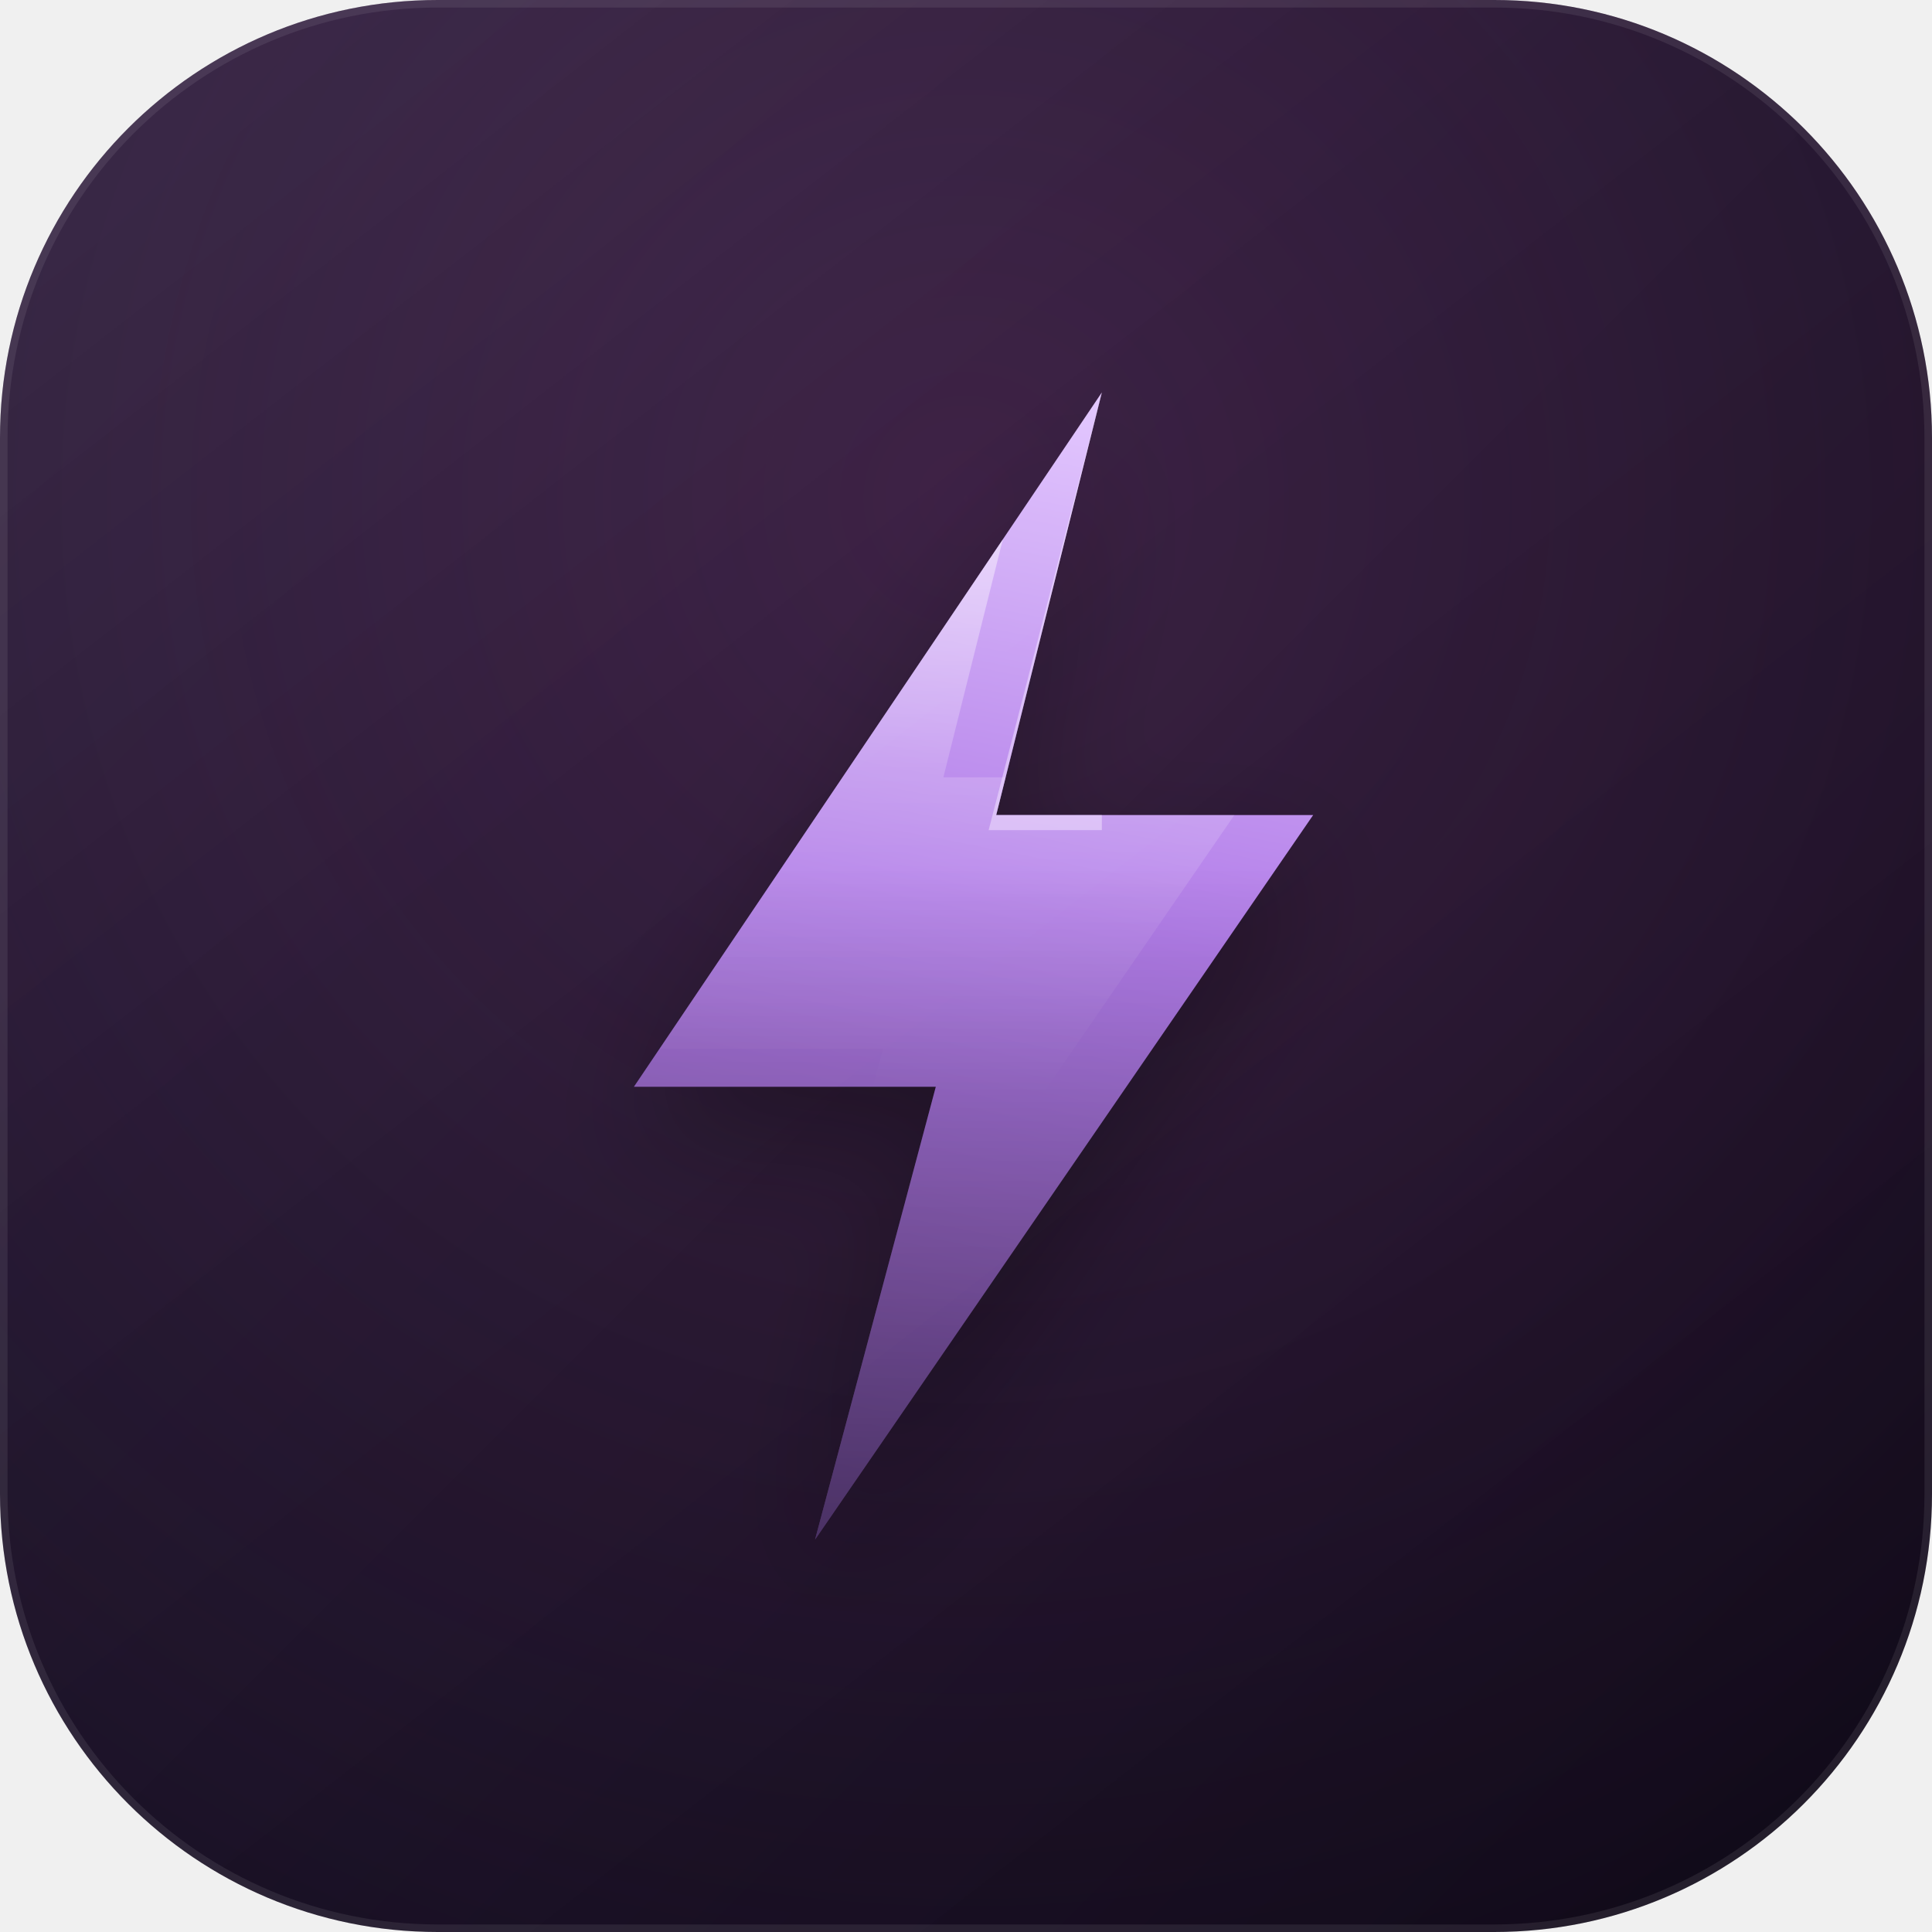
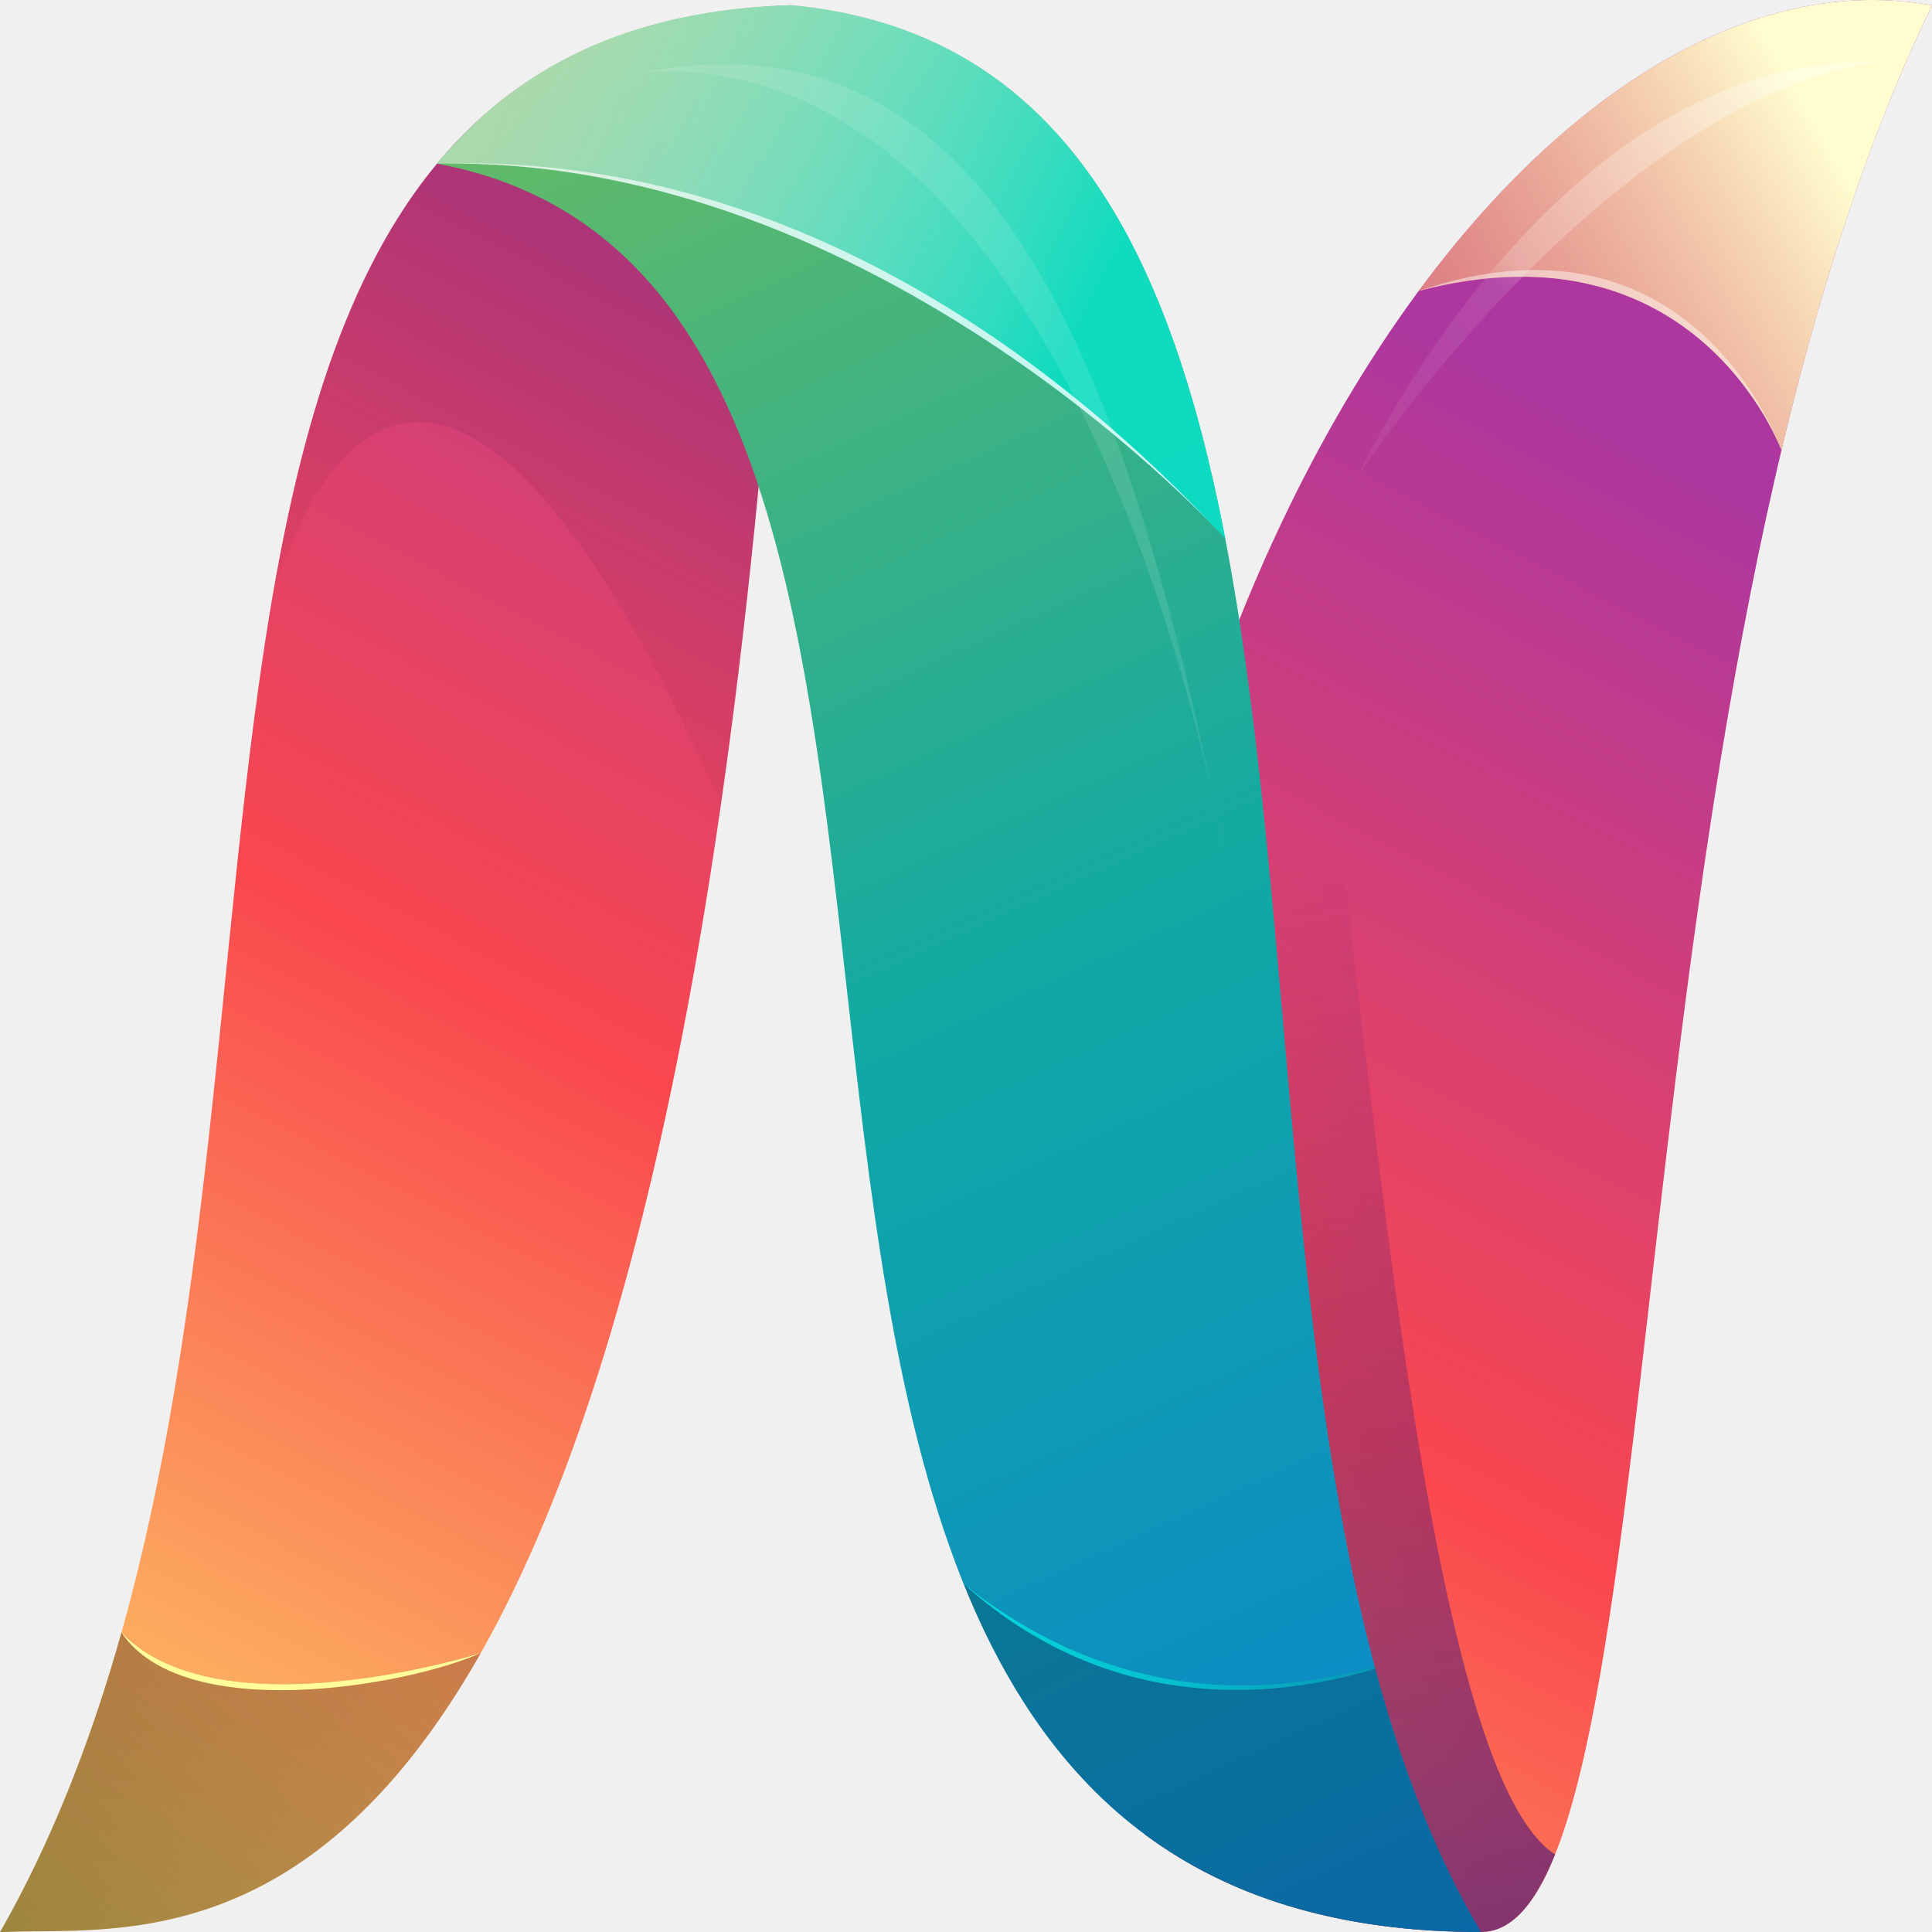
- <svg xmlns="http://www.w3.org/2000/svg" viewBox="0 0 512 512" width="512" height="512" role="img" aria-label="Tuya Local for Homebridge">
+ <svg xmlns="http://www.w3.org/2000/svg" width="320px" height="320px" viewBox="0 0 320 320" fill="none">
  <defs>
-     <filter id="soft" x="-60%" y="-60%" width="220%" height="220%">
-       <feGaussianBlur stdDeviation="12" />
-     </filter>
-     <filter id="soft2" x="-60%" y="-60%" width="220%" height="220%">
-       <feGaussianBlur stdDeviation="16" />
-     </filter>
-     <linearGradient id="tsheen" x1="0" y1="0" x2="0.7" y2="0.9">
-       <stop offset="0" stop-color="#fff" stop-opacity="0.07" />
-       <stop offset="0.45" stop-color="#fff" stop-opacity="0.02" />
-       <stop offset="1" stop-color="#fff" stop-opacity="0" />
+     <linearGradient id="gradient-1" gradientUnits="userSpaceOnUse" x1="119.61" y1="36.855" x2="119.61" y2="381.922" spreadMethod="pad" gradientTransform="matrix(-0.887141, -0.461497, 0.40987, -0.999167, 140.1124, 473.9459)">
+       <stop offset="0" stop-color="rgb(254,216,103)" />
+       <stop offset="0.51" stop-color="rgb(250,71,78)" />
+       <stop offset="1" stop-color="rgb(173,55,159)" />
    </linearGradient>
-     <linearGradient id="lg1" gradientUnits="userSpaceOnUse" x1="292" y1="104" x2="232" y2="408">
-       <stop offset="0" stop-color="#e3c8ff" />
-       <stop offset="0.45" stop-color="#b07ae8" />
-       <stop offset="1" stop-color="#7b4fa6" />
+     <linearGradient id="gradient-3" gradientUnits="userSpaceOnUse" x1="143.989" y1="36.855" x2="143.989" y2="179.9" gradientTransform="matrix(0.887207, 0.461371, -0.426978, 0.821069, 78.22414, -58.96186)">
+       <stop offset="0" stop-color="rgb(0,0,0)" stop-opacity="0.17" />
+       <stop offset="1" stop-color="rgb(0,0,0)" stop-opacity="0.03" />
    </linearGradient>
-     <clipPath id="cp2">
-       <path d="M 292 104 L 168 288 L 248 288 L 216 408 L 348 216 L 264 216 Z" />
-     </clipPath>
-     <linearGradient id="lg3" gradientUnits="userSpaceOnUse" x1="250" y1="110" x2="250" y2="300">
-       <stop offset="0" stop-color="#fff" stop-opacity="0.65" />
-       <stop offset="0.55" stop-color="#fff" stop-opacity="0.18" />
-       <stop offset="1" stop-color="#fff" stop-opacity="0.0" />
+     <linearGradient id="gradient-2" gradientUnits="userSpaceOnUse" x1="91.703" y1="328.267" x2="91.703" y2="381.922" gradientTransform="matrix(-0.601925, -0.798552, 1.256661, -1.089764, -307.908, 812.8852)">
+       <stop offset="0" stop-color="rgb(0,0,0)" stop-opacity="0.38" />
+       <stop offset="1" stop-color="rgb(0,0,0)" stop-opacity="0.2" />
    </linearGradient>
-     <linearGradient id="lg4" gradientUnits="userSpaceOnUse" x1="250" y1="230" x2="250" y2="408">
-       <stop offset="0" stop-color="#000" stop-opacity="0.0" />
-       <stop offset="1" stop-color="#000" stop-opacity="0.4" />
+     <linearGradient id="gradient-8" gradientUnits="userSpaceOnUse" x1="348.688" y1="35.889" x2="348.688" y2="116.548" gradientTransform="matrix(-0.503716, -0.863869, 1.170135, -0.682295, 434.1556, 419.5391)">
+       <stop offset="0" stop-color="rgb(254,171,107)" stop-opacity="0.56" />
+       <stop offset="0.745" stop-color="rgb(255,253,207)" />
+       <stop offset="1" stop-color="rgb(255,253,207)" />
    </linearGradient>
-     <linearGradient id="lg5" gradientUnits="userSpaceOnUse" x1="0" y1="0" x2="512" y2="512">
-       <stop offset="0" stop-color="#211531" />
-       <stop offset="1" stop-color="#100a18" />
+     <linearGradient id="gradient-10" gradientUnits="userSpaceOnUse" x1="338.142" y1="47.006" x2="338.142" y2="121.215" gradientTransform="matrix(0.75452, 0.656277, -1.016572, 1.16875, 168.1205, -239.0184)">
+       <stop offset="0" stop-color="rgb(255,255,255)" stop-opacity="0.35" />
+       <stop offset="0.611" stop-color="rgb(255,255,255)" stop-opacity="0.2" />
+       <stop offset="0.656" stop-color="rgb(255,255,255)" stop-opacity="0.09" />
+       <stop offset="1" stop-color="rgb(255,255,255)" stop-opacity="0.05" />
    </linearGradient>
-     <radialGradient id="rg6" cx="0.5" cy="0.26" r="0.8">
-       <stop offset="0" stop-color="#d861c9" stop-opacity="0.16" />
-       <stop offset="1" stop-color="#d861c9" stop-opacity="0" />
-     </radialGradient>
+     <linearGradient id="gradient-7" gradientUnits="userSpaceOnUse" x1="286.279" y1="128.145" x2="286.279" y2="381.893" gradientTransform="matrix(0.980122, -0.198399, 0.201333, 0.99503, -34.83682, 58.72465)">
+       <stop offset="0" stop-color="rgb(94,33,120)" stop-opacity="0" />
+       <stop offset="0.23" stop-color="rgb(94,33,116)" stop-opacity="0" />
+       <stop offset="1" stop-color="rgb(94,32,119)" stop-opacity="0.77" />
+     </linearGradient>
+     <linearGradient id="gradient-0" gradientUnits="userSpaceOnUse" x1="220.396" y1="36.815" x2="220.396" y2="381.893" gradientTransform="matrix(0.909593, -0.415502, 0.458149, 0.999272, -61.50781, 91.8823)">
+       <stop offset="0" stop-color="rgb(105,187,99)" />
+       <stop offset="0.5" stop-color="rgb(16,169,164)" />
+       <stop offset="1" stop-color="rgb(11,130,207)" />
+     </linearGradient>
+     <linearGradient id="gradient-4" gradientUnits="userSpaceOnUse" x1="197.5" y1="36.815" x2="197.5" y2="132.342" gradientTransform="matrix(0.419296, -0.90785, 1.050658, 0.485253, 18.52669, 214.1961)">
+       <stop offset="0" stop-color="rgb(255,255,255)" stop-opacity="0.45" />
+       <stop offset="1" stop-color="rgb(7,226,201)" stop-opacity="0.85" />
+     </linearGradient>
+     <linearGradient id="gradient-5" gradientUnits="userSpaceOnUse" x1="197.5" y1="59.48" x2="197.5" y2="132.342" gradientTransform="matrix(0.450388, -0.892832, 1.886975, 0.951884, -71.46741, 184.3453)">
+       <stop offset="0" stop-color="rgb(255,255,255)" stop-opacity="0.6" />
+       <stop offset="0.461" stop-color="rgb(255,255,255)" stop-opacity="0.71" />
+       <stop offset="1" stop-color="rgb(255,255,255)" stop-opacity="0.82" />
+     </linearGradient>
+     <linearGradient id="gradient-6" gradientUnits="userSpaceOnUse" x1="258.091" y1="319.547" x2="258.091" y2="338.393" gradientTransform="matrix(0.172631, -0.984987, 3.998703, 0.700821, -1101.161, 355.2711)">
+       <stop offset="0" stop-color="rgb(5,219,226)" stop-opacity="0.96" />
+       <stop offset="0.493" stop-color="rgb(5,219,226)" stop-opacity="0.74" />
+       <stop offset="1" stop-color="rgb(5,219,226)" stop-opacity="0.34" />
+     </linearGradient>
  </defs>
-   <rect width="512" height="512" rx="116" fill="url(#lg5)" />
-   <rect width="512" height="512" rx="116" fill="url(#rg6)" />
-   <g transform="translate(0,14)" opacity="0.32" filter="url(#soft2)">
-     <path d="M 292 104 L 168 288 L 248 288 L 216 408 L 348 216 L 264 216 Z" />
+   <g transform="matrix(0.924856, 0, 0, 0.924856, -44.99885, -33.19199)" style="">
+     <g id="group-1">
+       <path fill="url(#gradient-1)" d="M 48.655 381.922 C 119.827 257.14 51.704 41.212 190.566 36.855 C 173.148 402.723 82.723 380.123 48.655 381.922 Z">
+         </path>
+       <path fill="url(#gradient-3)" d="M 177.776 179.9 C 120.488 51.712 97.413 142.969 97.413 142.969 C 107.668 83.266 128.325 38.808 190.566 36.855 C 187.88 93.268 183.459 140.445 177.776 179.9 Z">
+         </path>
+       <path fill="url(#gradient-2)" d="M 48.655 381.922 C 58.078 365.401 65.06 347.282 70.403 328.267 C 88.094 346.662 134.752 331.941 134.752 331.941 C 103.379 387.36 67.445 380.93 48.655 381.922 Z">
+         </path>
+       <path fill="rgb(255,254,155)" d="M 134.752 331.941 C 121.122 337.936 81.551 344.779 70.403 328.267 C 88.094 346.662 134.752 331.941 134.752 331.941 Z">
+         </path>
+     </g>
+     <g id="object-1">
+       <path fill="url(#gradient-1)" d="M 313.875 381.893 C 288.098 381.893 268.627 375.477 253.751 364.466 C 216.182 182.535 312.866 21.948 394.655 36.85 C 335.339 159.09 350.166 381.893 313.875 381.893 Z">
+         </path>
+       <path fill="url(#gradient-8)" d="M 367.694 116.548 C 367.694 116.548 352.527 74.893 302.72 88.001 C 329.996 51.072 363.412 31.158 394.655 36.85 C 383.206 60.444 374.519 87.785 367.694 116.548 Z">
+         </path>
+       <path fill="rgb(255,255,255)" fill-opacity="0.46" d="M 367.694 116.548 C 367.694 116.548 352.527 74.893 302.72 88.001 C 352.21 71.129 367.694 116.548 367.694 116.548 Z">
+         </path>
+       <path fill="url(#gradient-10)" d="M 384.493 47.025 C 335.553 54.802 291.791 121.215 291.791 121.215 C 291.791 121.215 326.809 45.627 384.493 47.025 Z">
+         </path>
+       <path fill="url(#gradient-7)" d="M 313.875 381.893 C 288.098 381.893 268.627 375.477 253.751 364.466 C 235.099 274.144 249.538 189.083 278.815 128.145 C 290.999 161.58 298.453 349.688 327.158 367.997 C 323.596 376.899 319.308 381.893 313.875 381.893 Z">
+         </path>
+     </g>
+     <g id="object-2">
+       <path fill="url(#gradient-0)" d="M 313.875 381.893 C 139.653 381.893 253.533 88.786 126.916 65.199 C 141.046 48.182 160.854 37.738 190.253 36.815 C 311.395 48.025 251.672 276.857 313.875 381.893 Z">
+         </path>
+       <path fill="url(#gradient-4)" d="M 268.085 132.342 C 268.085 132.342 206.404 63.594 126.916 65.199 C 141.046 48.182 160.854 37.738 190.253 36.815 C 238.545 41.284 258.095 80.336 268.085 132.342 Z">
+         </path>
+       <path fill="url(#gradient-5)" d="M 268.085 132.342 C 268.085 132.342 206.404 63.594 126.916 65.199 C 183.216 63.321 231.803 93.322 268.085 132.342 Z">
+         </path>
+       <path fill="url(#gradient-2)" d="M 313.875 381.893 C 262.355 381.893 236.028 356.261 221.227 319.547 C 258.674 349.427 294.501 333.052 294.954 334.741 C 299.608 352.085 305.684 368.063 313.875 381.893 Z">
+         </path>
+       <path fill="url(#gradient-6)" d="M 294.954 334.741 C 271.602 341.74 244.333 340.344 221.227 319.547 C 258.674 349.427 294.501 333.052 294.954 334.741 Z">
+         </path>
+       <path fill="rgb(255,255,255)" fill-opacity="0.11" d="M 164.386 48.742 C 244.371 44.544 268.345 190.719 268.345 190.719 C 249.39 92.792 222.974 38.013 164.386 48.742 Z">
+         </path>
+     </g>
  </g>
-   <path d="M 292 104 L 168 288 L 248 288 L 216 408 L 348 216 L 264 216 Z" fill="url(#lg1)" />
-   <g clip-path="url(#cp2)">
-     <path d="M 292 104 L 168 288 L 248 288 L 216 408 L 348 216 L 264 216 Z" fill="url(#lg3)" transform="translate(-14,-10)" />
-     <rect x="120" y="200" width="280" height="220" fill="url(#lg4)" />
-     <path d="M 292 104 L 262 220 L 292 220 Z" fill="#f3e8ff" opacity="0.5" />
-   </g>
-   <rect width="512" height="512" rx="116" fill="url(#tsheen)" />
-   <rect x="1" y="1" width="510" height="510" rx="115" fill="none" stroke="#ffffff" stroke-opacity="0.08" stroke-width="2" />
</svg>
